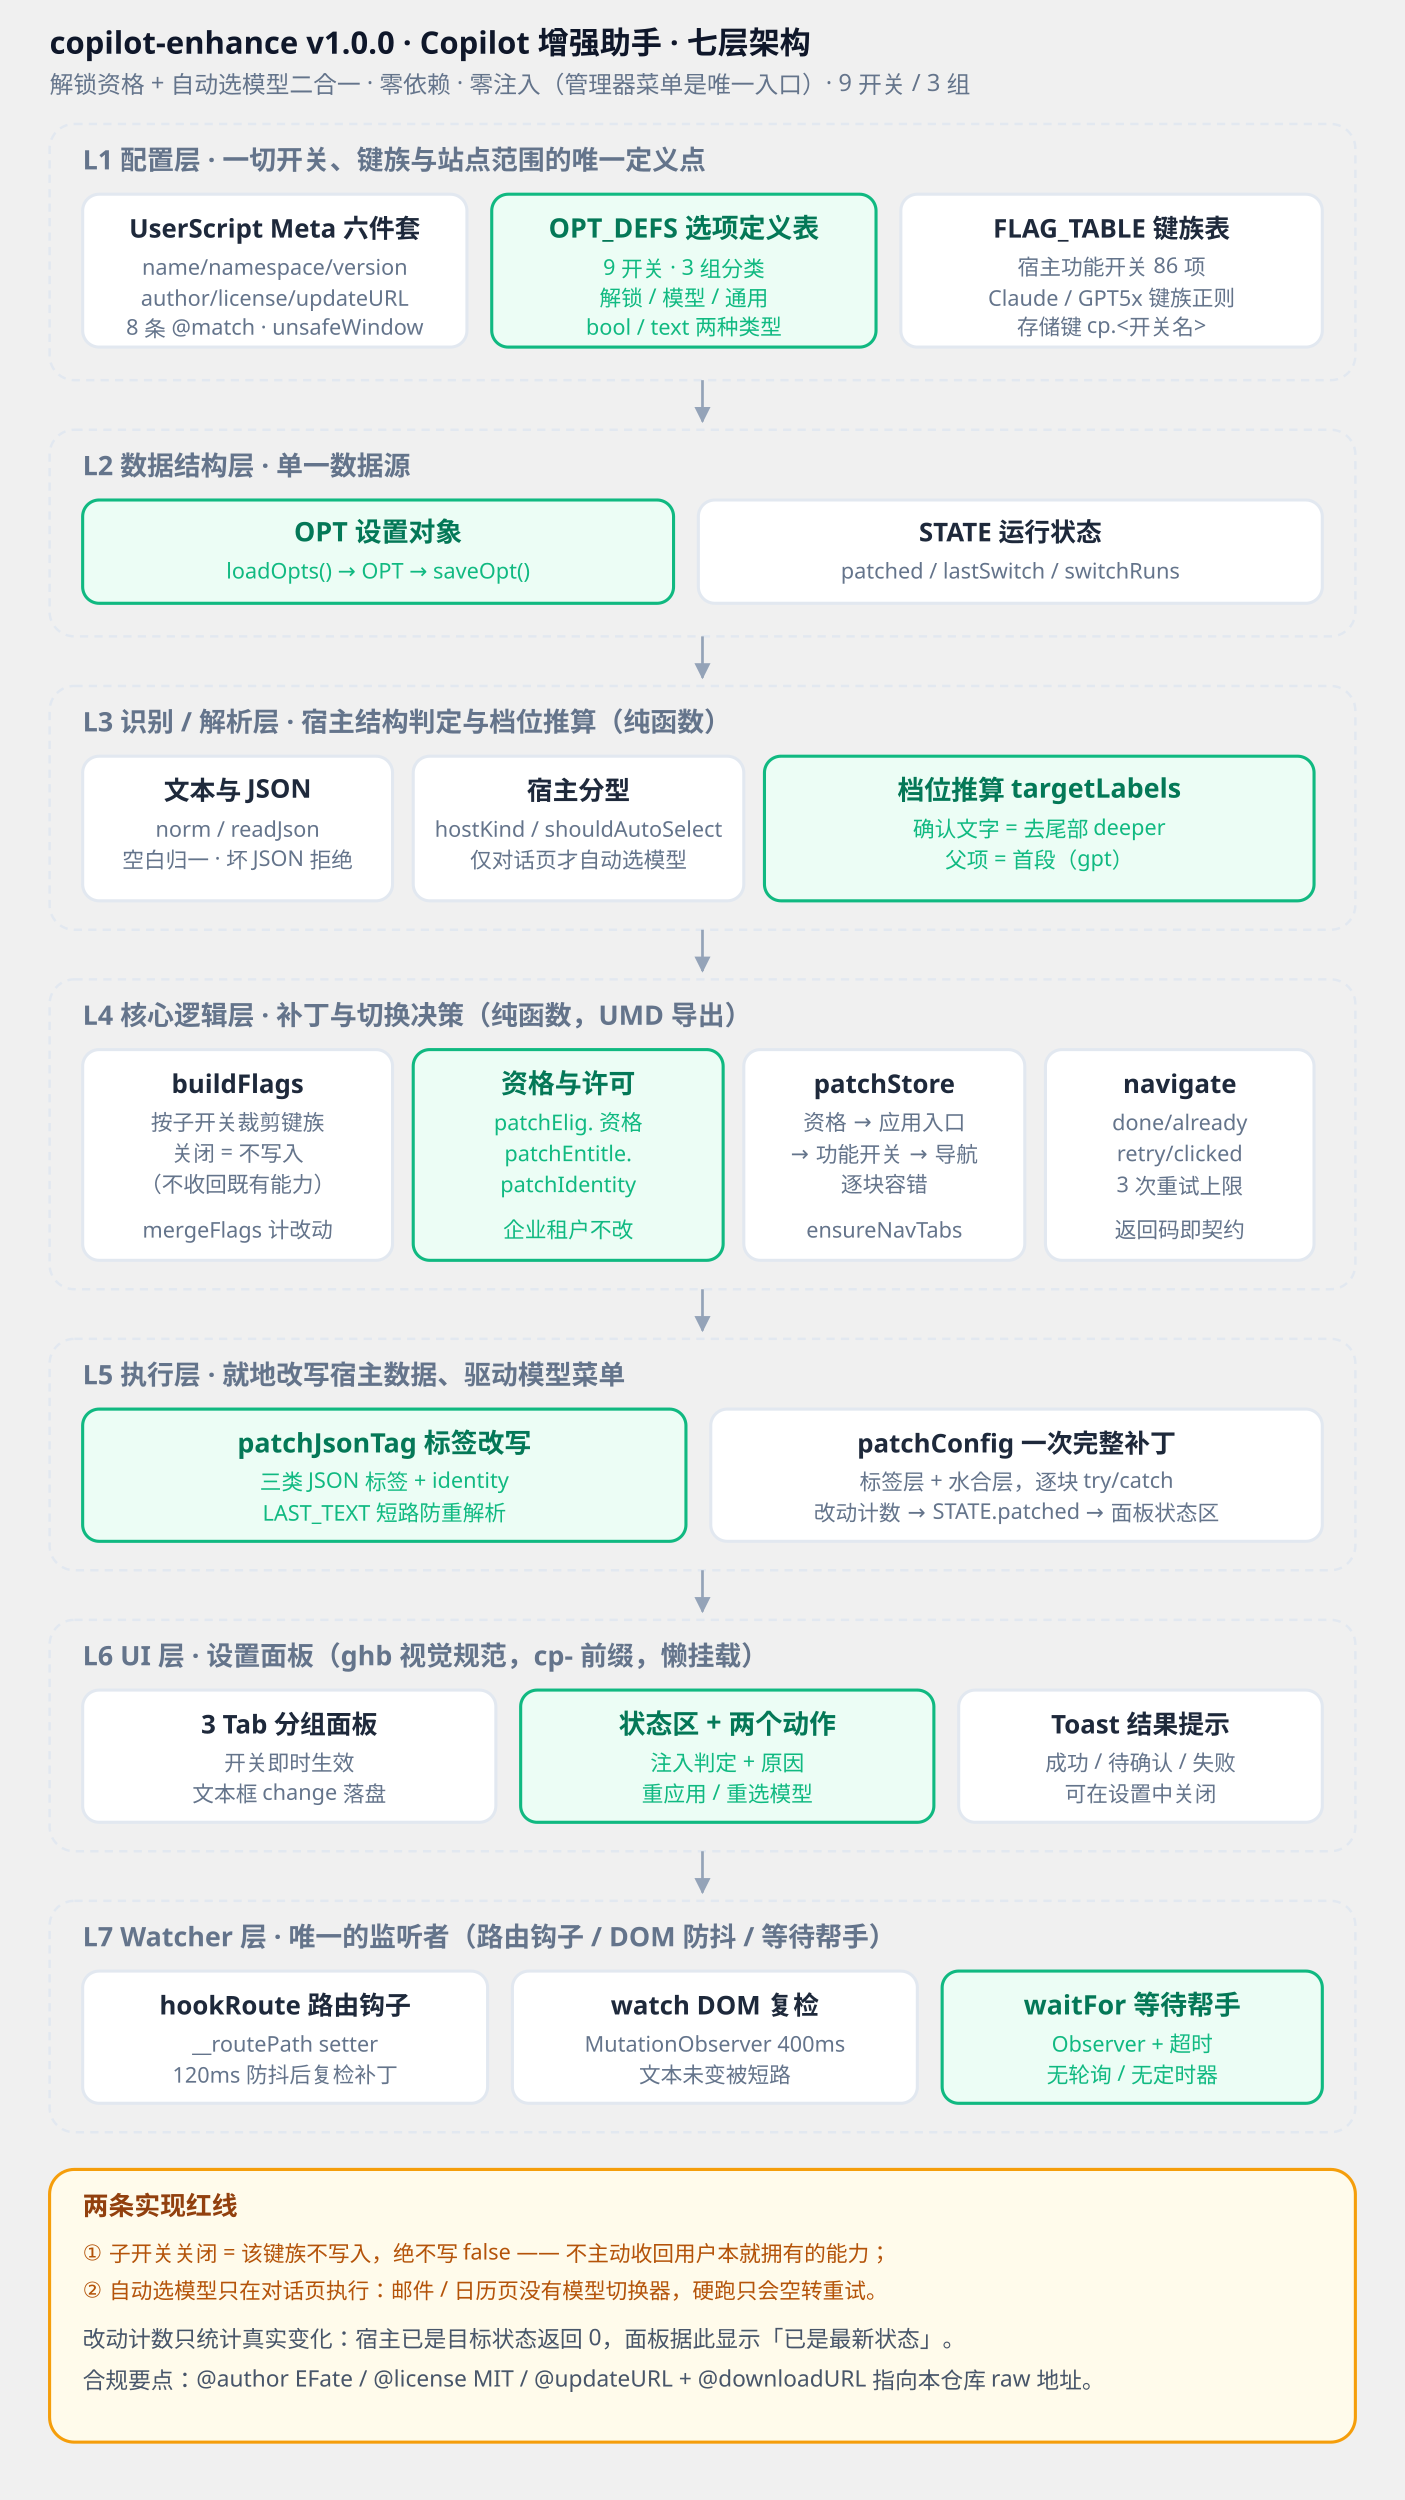
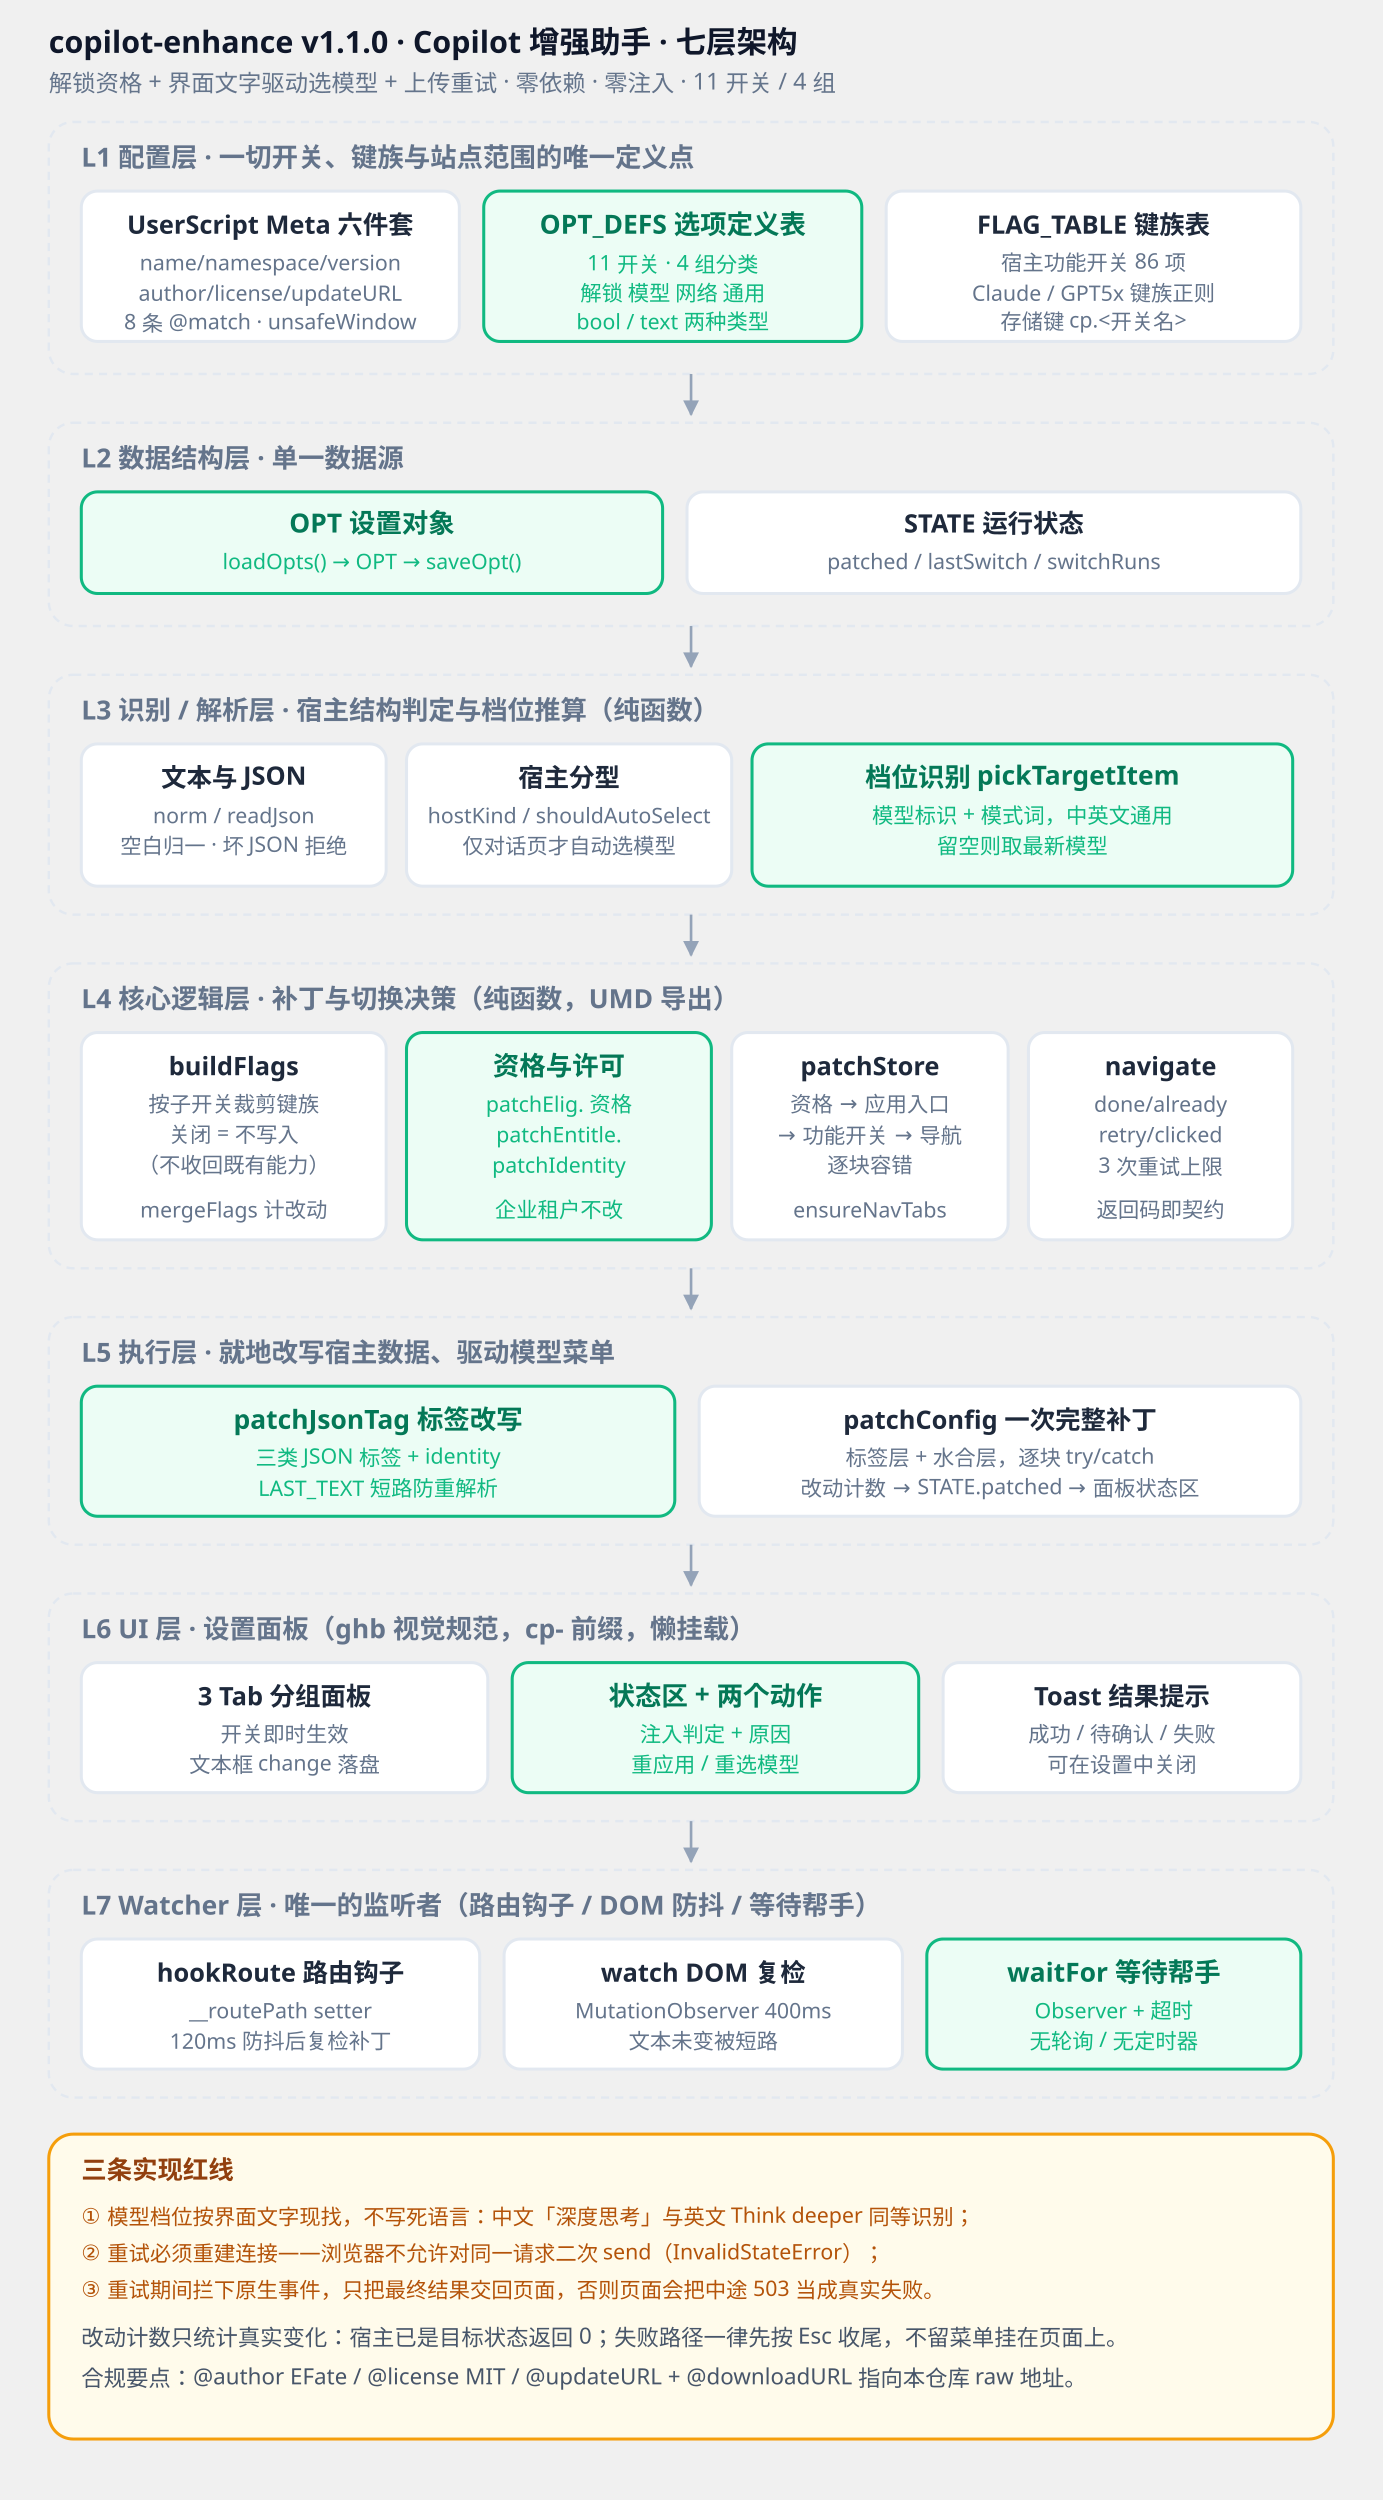
- <svg xmlns="http://www.w3.org/2000/svg" viewBox="0 0 680 1210">
+ <svg xmlns="http://www.w3.org/2000/svg" viewBox="0 0 680 1230">
  <defs>
    <style>
      .layer { fill: none; stroke: #e2e8f0; stroke-width: 1.2; stroke-dasharray: 4 3; }
      .layer-title { font-family: sans-serif; font-size: 13px; font-weight: 600; fill: #64748b; }
      .node { fill: #ffffff; stroke: #e2e8f0; stroke-width: 1.5; }
      .nt { font-family: sans-serif; font-size: 12.5px; font-weight: 600; fill: #1e293b; }
      .nd { font-family: sans-serif; font-size: 10.5px; fill: #64748b; }
      .arrow { stroke: #94a3b8; stroke-width: 1.3; fill: none; }
      .band { fill: #ecfdf5; stroke: #10b981; stroke-width: 1.5; }
      .band-t { font-family: sans-serif; font-size: 13px; font-weight: 700; fill: #047857; }
      .band-d { font-family: sans-serif; font-size: 10.5px; fill: #10b981; }
      .warn { fill: #fffbeb; stroke: #f59e0b; stroke-width: 1.5; }
      .warn-t { font-family: sans-serif; font-size: 12.5px; font-weight: 600; fill: #92400e; }
      .warn-d { font-family: sans-serif; font-size: 10.5px; fill: #b45309; }
      .h1 { font-family: sans-serif; font-size: 15px; font-weight: 700; fill: #0f172a; }
      .h2 { font-family: sans-serif; font-size: 11.5px; fill: #64748b; }
      .note { font-family: sans-serif; font-size: 11px; fill: #475569; }
    </style>
    <marker id="ar" viewBox="0 0 10 10" refX="9" refY="5" markerWidth="6" markerHeight="6" orient="auto-start-reverse">
      <path d="M0 0 L10 5 L0 10 z" fill="#94a3b8" />
    </marker>
  </defs>
-   <text x="24" y="26" class="h1">copilot-enhance v1.0.0 · Copilot 增强助手 · 七层架构</text>
-   <text x="24" y="45" class="h2">解锁资格 + 自动选模型二合一 · 零依赖 · 零注入（管理器菜单是唯一入口）· 9 开关 / 3 组</text>
+   <text x="24" y="26" class="h1">copilot-enhance v1.1.0 · Copilot 增强助手 · 七层架构</text>
+   <text x="24" y="45" class="h2">解锁资格 + 界面文字驱动选模型 + 上传重试 · 零依赖 · 零注入 · 11 开关 / 4 组</text>
  <rect x="24" y="60" width="632" height="124" rx="12" class="layer" />
  <text x="40" y="82" class="layer-title">L1 配置层 · 一切开关、键族与站点范围的唯一定义点</text>
  <rect x="40" y="94" width="186" height="74" rx="8" class="node" />
  <text x="133" y="115" class="nt" text-anchor="middle">UserScript Meta 六件套</text>
  <text x="133" y="133" class="nd" text-anchor="middle">name/namespace/version</text>
  <text x="133" y="148" class="nd" text-anchor="middle">author/license/updateURL</text>
  <text x="133" y="162" class="nd" text-anchor="middle">8 条 @match · unsafeWindow</text>
  <rect x="238" y="94" width="186" height="74" rx="8" class="band" />
  <text x="331" y="115" class="band-t" text-anchor="middle">OPT_DEFS 选项定义表</text>
-   <text x="331" y="133" class="band-d" text-anchor="middle">9 开关 · 3 组分类</text>
-   <text x="331" y="148" class="band-d" text-anchor="middle">解锁 / 模型 / 通用</text>
+   <text x="331" y="133" class="band-d" text-anchor="middle">11 开关 · 4 组分类</text>
+   <text x="331" y="148" class="band-d" text-anchor="middle">解锁 模型 网络 通用</text>
  <text x="331" y="162" class="band-d" text-anchor="middle">bool / text 两种类型</text>
  <rect x="436" y="94" width="204" height="74" rx="8" class="node" />
  <text x="538" y="115" class="nt" text-anchor="middle">FLAG_TABLE 键族表</text>
  <text x="538" y="133" class="nd" text-anchor="middle">宿主功能开关 86 项</text>
  <text x="538" y="148" class="nd" text-anchor="middle">Claude / GPT5x 键族正则</text>
  <text x="538" y="162" class="nd" text-anchor="middle">存储键 cp.&lt;开关名&gt;</text>
  <line x1="340" y1="184" x2="340" y2="204" class="arrow" marker-end="url(#ar)" />
  <rect x="24" y="208" width="632" height="100" rx="12" class="layer" />
  <text x="40" y="230" class="layer-title">L2 数据结构层 · 单一数据源</text>
  <rect x="40" y="242" width="286" height="50" rx="8" class="band" />
  <text x="183" y="262" class="band-t" text-anchor="middle">OPT 设置对象</text>
  <text x="183" y="280" class="band-d" text-anchor="middle">loadOpts() → OPT → saveOpt()</text>
  <rect x="338" y="242" width="302" height="50" rx="8" class="node" />
  <text x="489" y="262" class="nt" text-anchor="middle">STATE 运行状态</text>
  <text x="489" y="280" class="nd" text-anchor="middle">patched / lastSwitch / switchRuns</text>
  <line x1="340" y1="308" x2="340" y2="328" class="arrow" marker-end="url(#ar)" />
  <rect x="24" y="332" width="632" height="118" rx="12" class="layer" />
  <text x="40" y="354" class="layer-title">L3 识别 / 解析层 · 宿主结构判定与档位推算（纯函数）</text>
  <rect x="40" y="366" width="150" height="70" rx="8" class="node" />
  <text x="115" y="387" class="nt" text-anchor="middle">文本与 JSON</text>
  <text x="115" y="405" class="nd" text-anchor="middle">norm / readJson</text>
  <text x="115" y="420" class="nd" text-anchor="middle">空白归一 · 坏 JSON 拒绝</text>
  <rect x="200" y="366" width="160" height="70" rx="8" class="node" />
  <text x="280" y="387" class="nt" text-anchor="middle">宿主分型</text>
  <text x="280" y="405" class="nd" text-anchor="middle">hostKind / shouldAutoSelect</text>
  <text x="280" y="420" class="nd" text-anchor="middle">仅对话页才自动选模型</text>
  <rect x="370" y="366" width="266" height="70" rx="8" class="band" />
-   <text x="503" y="387" class="band-t" text-anchor="middle">档位推算 targetLabels</text>
-   <text x="503" y="405" class="band-d" text-anchor="middle">确认文字 = 去尾部 deeper</text>
-   <text x="503" y="420" class="band-d" text-anchor="middle">父项 = 首段（gpt）</text>
+   <text x="503" y="387" class="band-t" text-anchor="middle">档位识别 pickTargetItem</text>
+   <text x="503" y="405" class="band-d" text-anchor="middle">模型标识 + 模式词，中英文通用</text>
+   <text x="503" y="420" class="band-d" text-anchor="middle">留空则取最新模型</text>
  <line x1="340" y1="450" x2="340" y2="470" class="arrow" marker-end="url(#ar)" />
  <rect x="24" y="474" width="632" height="150" rx="12" class="layer" />
  <text x="40" y="496" class="layer-title">L4 核心逻辑层 · 补丁与切换决策（纯函数，UMD 导出）</text>
  <rect x="40" y="508" width="150" height="102" rx="8" class="node" />
  <text x="115" y="529" class="nt" text-anchor="middle">buildFlags</text>
  <text x="115" y="547" class="nd" text-anchor="middle">按子开关裁剪键族</text>
  <text x="115" y="562" class="nd" text-anchor="middle">关闭 = 不写入</text>
  <text x="115" y="577" class="nd" text-anchor="middle">（不收回既有能力）</text>
  <text x="115" y="599" class="nd" text-anchor="middle">mergeFlags 计改动</text>
  <rect x="200" y="508" width="150" height="102" rx="8" class="band" />
  <text x="275" y="529" class="band-t" text-anchor="middle">资格与许可</text>
  <text x="275" y="547" class="band-d" text-anchor="middle">patchElig. 资格</text>
  <text x="275" y="562" class="band-d" text-anchor="middle">patchEntitle.</text>
  <text x="275" y="577" class="band-d" text-anchor="middle">patchIdentity</text>
  <text x="275" y="599" class="band-d" text-anchor="middle">企业租户不改</text>
  <rect x="360" y="508" width="136" height="102" rx="8" class="node" />
  <text x="428" y="529" class="nt" text-anchor="middle">patchStore</text>
  <text x="428" y="547" class="nd" text-anchor="middle">资格 → 应用入口</text>
  <text x="428" y="562" class="nd" text-anchor="middle">→ 功能开关 → 导航</text>
  <text x="428" y="577" class="nd" text-anchor="middle">逐块容错</text>
  <text x="428" y="599" class="nd" text-anchor="middle">ensureNavTabs</text>
  <rect x="506" y="508" width="130" height="102" rx="8" class="node" />
  <text x="571" y="529" class="nt" text-anchor="middle">navigate</text>
  <text x="571" y="547" class="nd" text-anchor="middle">done/already</text>
  <text x="571" y="562" class="nd" text-anchor="middle">retry/clicked</text>
  <text x="571" y="577" class="nd" text-anchor="middle">3 次重试上限</text>
  <text x="571" y="599" class="nd" text-anchor="middle">返回码即契约</text>
  <line x1="340" y1="624" x2="340" y2="644" class="arrow" marker-end="url(#ar)" />
  <rect x="24" y="648" width="632" height="112" rx="12" class="layer" />
  <text x="40" y="670" class="layer-title">L5 执行层 · 就地改写宿主数据、驱动模型菜单</text>
  <rect x="40" y="682" width="292" height="64" rx="8" class="band" />
  <text x="186" y="703" class="band-t" text-anchor="middle">patchJsonTag 标签改写</text>
  <text x="186" y="721" class="band-d" text-anchor="middle">三类 JSON 标签 + identity</text>
  <text x="186" y="736" class="band-d" text-anchor="middle">LAST_TEXT 短路防重解析</text>
  <rect x="344" y="682" width="296" height="64" rx="8" class="node" />
  <text x="492" y="703" class="nt" text-anchor="middle">patchConfig 一次完整补丁</text>
  <text x="492" y="721" class="nd" text-anchor="middle">标签层 + 水合层，逐块 try/catch</text>
  <text x="492" y="736" class="nd" text-anchor="middle">改动计数 → STATE.patched → 面板状态区</text>
  <line x1="340" y1="760" x2="340" y2="780" class="arrow" marker-end="url(#ar)" />
  <rect x="24" y="784" width="632" height="112" rx="12" class="layer" />
  <text x="40" y="806" class="layer-title">L6 UI 层 · 设置面板（ghb 视觉规范，cp- 前缀，懒挂载）</text>
  <rect x="40" y="818" width="200" height="64" rx="8" class="node" />
  <text x="140" y="839" class="nt" text-anchor="middle">3 Tab 分组面板</text>
  <text x="140" y="857" class="nd" text-anchor="middle">开关即时生效</text>
  <text x="140" y="872" class="nd" text-anchor="middle">文本框 change 落盘</text>
  <rect x="252" y="818" width="200" height="64" rx="8" class="band" />
  <text x="352" y="839" class="band-t" text-anchor="middle">状态区 + 两个动作</text>
  <text x="352" y="857" class="band-d" text-anchor="middle">注入判定 + 原因</text>
  <text x="352" y="872" class="band-d" text-anchor="middle">重应用 / 重选模型</text>
  <rect x="464" y="818" width="176" height="64" rx="8" class="node" />
  <text x="552" y="839" class="nt" text-anchor="middle">Toast 结果提示</text>
  <text x="552" y="857" class="nd" text-anchor="middle">成功 / 待确认 / 失败</text>
  <text x="552" y="872" class="nd" text-anchor="middle">可在设置中关闭</text>
  <line x1="340" y1="896" x2="340" y2="916" class="arrow" marker-end="url(#ar)" />
  <rect x="24" y="920" width="632" height="112" rx="12" class="layer" />
  <text x="40" y="942" class="layer-title">L7 Watcher 层 · 唯一的监听者（路由钩子 / DOM 防抖 / 等待帮手）</text>
  <rect x="40" y="954" width="196" height="64" rx="8" class="node" />
  <text x="138" y="975" class="nt" text-anchor="middle">hookRoute 路由钩子</text>
  <text x="138" y="993" class="nd" text-anchor="middle">__routePath setter</text>
  <text x="138" y="1008" class="nd" text-anchor="middle">120ms 防抖后复检补丁</text>
  <rect x="248" y="954" width="196" height="64" rx="8" class="node" />
  <text x="346" y="975" class="nt" text-anchor="middle">watch DOM 复检</text>
  <text x="346" y="993" class="nd" text-anchor="middle">MutationObserver 400ms</text>
  <text x="346" y="1008" class="nd" text-anchor="middle">文本未变被短路</text>
  <rect x="456" y="954" width="184" height="64" rx="8" class="band" />
  <text x="548" y="975" class="band-t" text-anchor="middle">waitFor 等待帮手</text>
  <text x="548" y="993" class="band-d" text-anchor="middle">Observer + 超时</text>
  <text x="548" y="1008" class="band-d" text-anchor="middle">无轮询 / 无定时器</text>
-   <rect x="24" y="1050" width="632" height="132" rx="12" class="warn" />
-   <text x="40" y="1072" class="warn-t">两条实现红线</text>
-   <text x="40" y="1094" class="warn-d">① 子开关关闭 = 该键族不写入，绝不写 false —— 不主动收回用户本就拥有的能力；</text>
-   <text x="40" y="1112" class="warn-d">② 自动选模型只在对话页执行：邮件 / 日历页没有模型切换器，硬跑只会空转重试。</text>
-   <text x="40" y="1136" class="note">改动计数只统计真实变化：宿主已是目标状态返回 0，面板据此显示「已是最新状态」。</text>
-   <text x="40" y="1156" class="note">合规要点：@author EFate / @license MIT / @updateURL + @downloadURL 指向本仓库 raw 地址。</text>
+   <rect x="24" y="1050" width="632" height="150" rx="12" class="warn" />
+   <text x="40" y="1072" class="warn-t">三条实现红线</text>
+   <text x="40" y="1094" class="warn-d">① 模型档位按界面文字现找，不写死语言：中文「深度思考」与英文 Think deeper 同等识别；</text>
+   <text x="40" y="1112" class="warn-d">② 重试必须重建连接——浏览器不允许对同一请求二次 send（InvalidStateError）；</text>
+   <text x="40" y="1130" class="warn-d">③ 重试期间拦下原生事件，只把最终结果交回页面，否则页面会把中途 503 当成真实失败。</text>
+   <text x="40" y="1154" class="note">改动计数只统计真实变化：宿主已是目标状态返回 0；失败路径一律先按 Esc 收尾，不留菜单挂在页面上。</text>
+   <text x="40" y="1174" class="note">合规要点：@author EFate / @license MIT / @updateURL + @downloadURL 指向本仓库 raw 地址。</text>
</svg>
